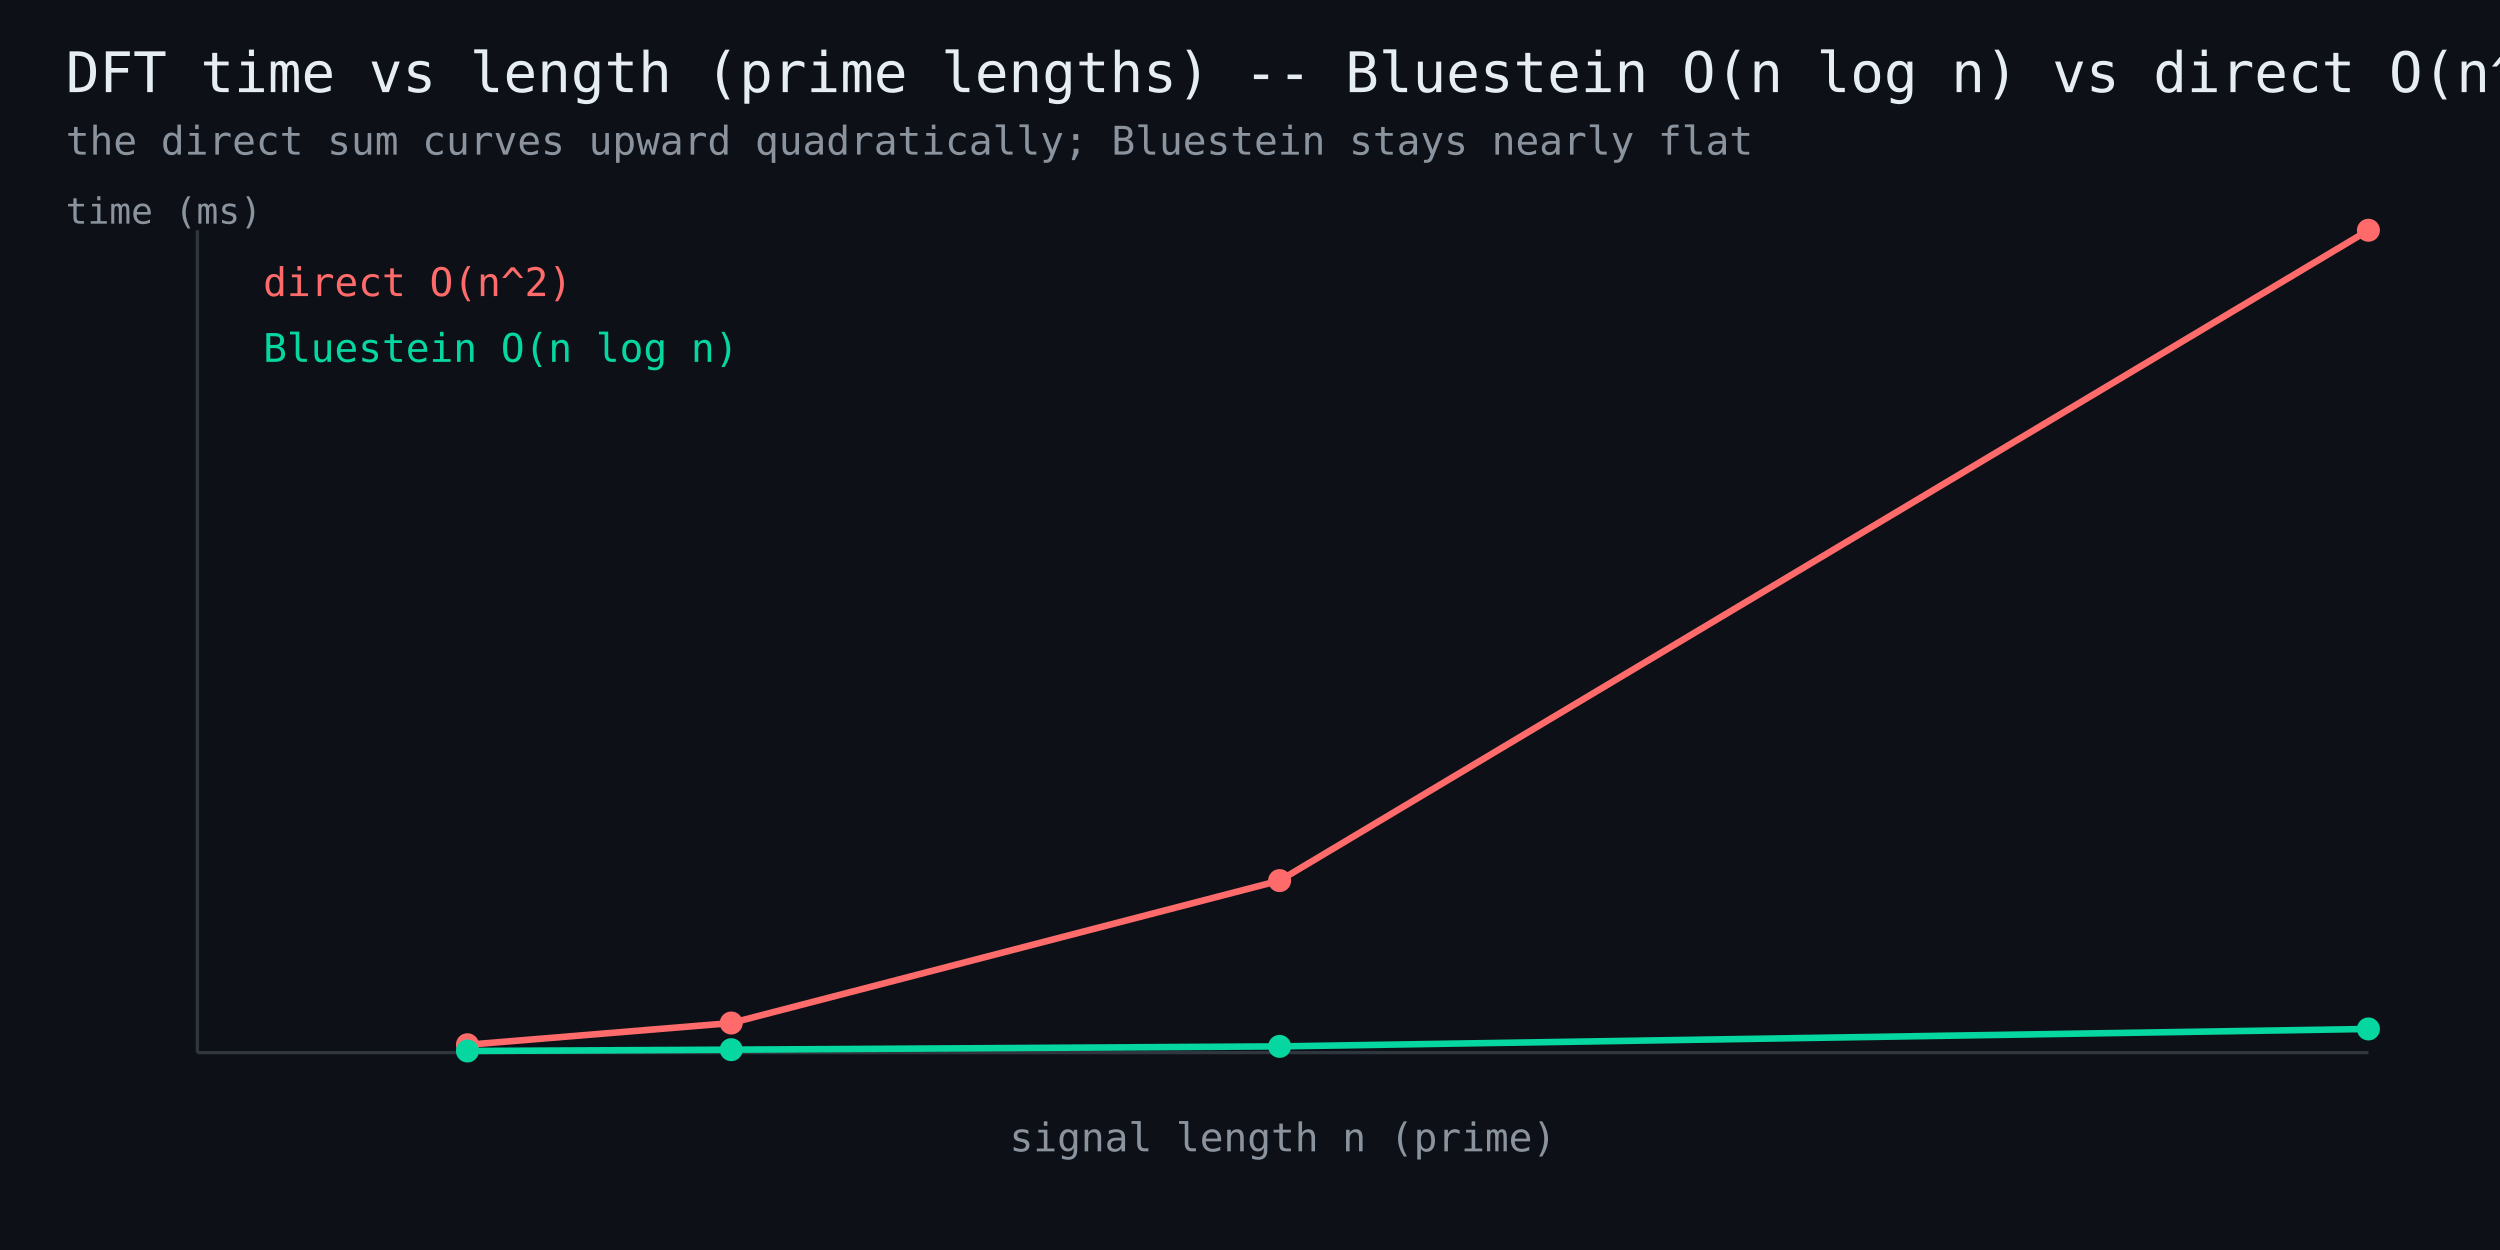
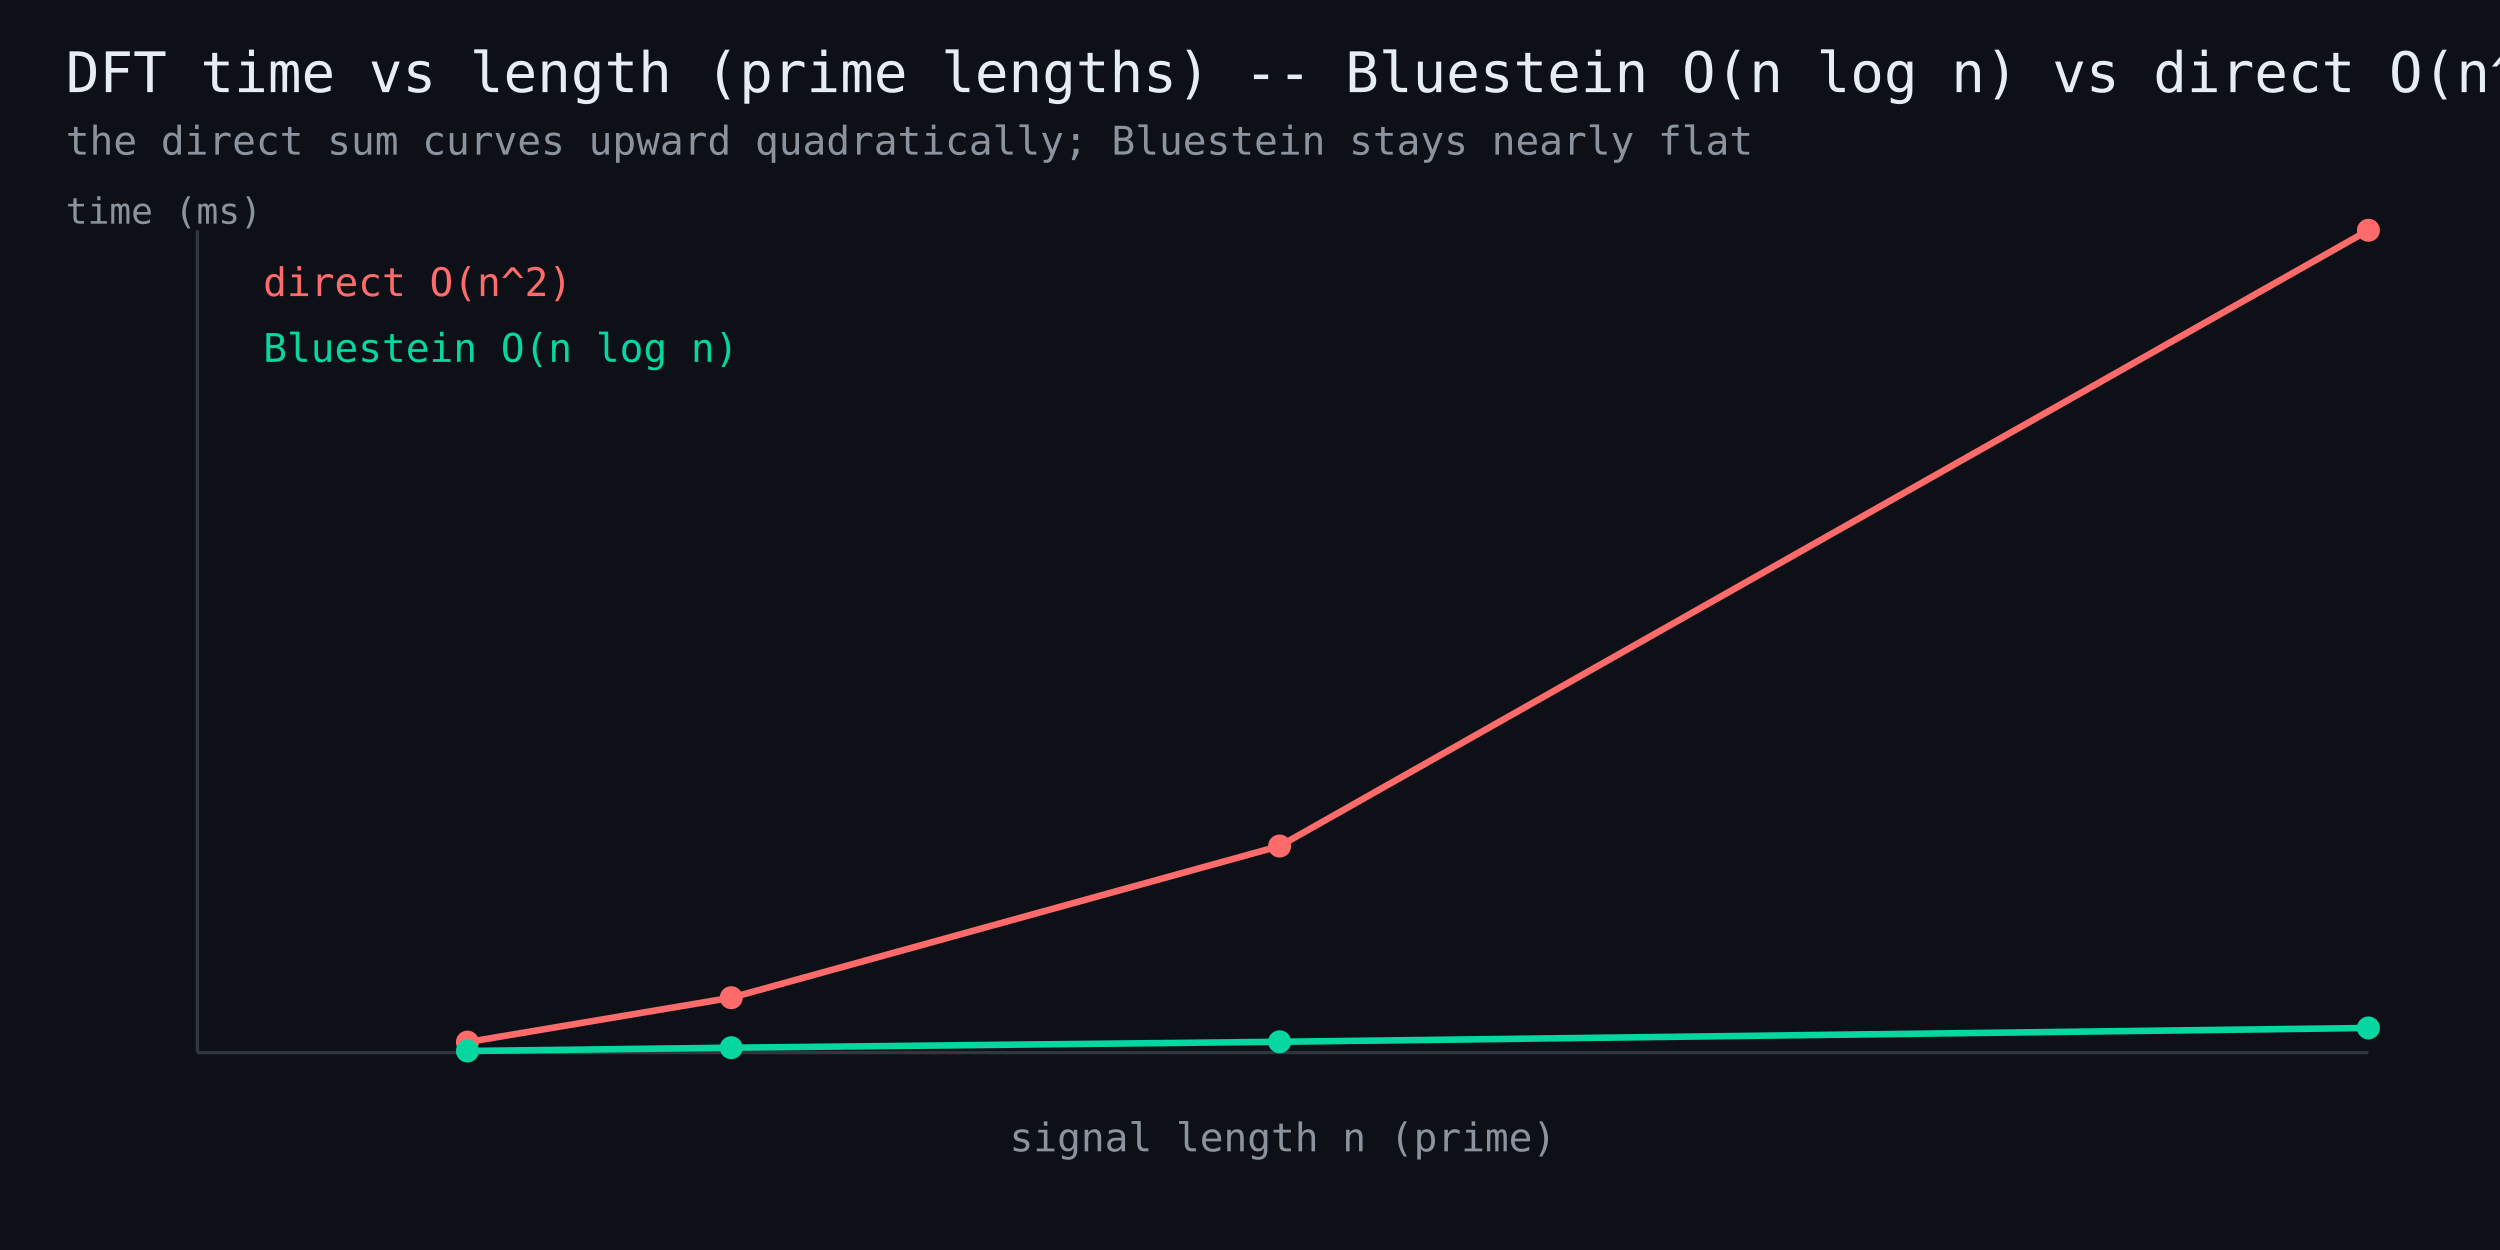
<svg xmlns="http://www.w3.org/2000/svg" width="760" height="380" viewBox="0 0 760 380" font-family="monospace">
  <rect width="760" height="380" fill="#0d1117" />
  <text x="20" y="28" fill="#e6edf3" font-size="17">DFT time vs length (prime lengths) -- Bluestein O(n log n) vs direct O(n^2)</text>
  <text x="20" y="47" fill="#8b949e" font-size="12">the direct sum curves upward quadratically; Bluestein stays nearly flat</text>
  <line x1="60" y1="320" x2="720" y2="320" stroke="#30363d" stroke-width="1" />
  <line x1="60" y1="320" x2="60" y2="70" stroke="#30363d" stroke-width="1" />
-   <polyline points="142.1,317.6 222.3,311.0 389.0,267.7 720.0,70.0" fill="none" stroke="#ff6b6b" stroke-width="2" />
-   <circle cx="142.1" cy="317.6" r="3.5" fill="#ff6b6b" />
-   <circle cx="222.3" cy="311.0" r="3.5" fill="#ff6b6b" />
-   <circle cx="389.0" cy="267.7" r="3.5" fill="#ff6b6b" />
+   <polyline points="142.1,316.8 222.3,303.3 389.0,257.2 720.0,70.0" fill="none" stroke="#ff6b6b" stroke-width="2" />
+   <circle cx="142.1" cy="316.8" r="3.5" fill="#ff6b6b" />
+   <circle cx="222.3" cy="303.3" r="3.5" fill="#ff6b6b" />
+   <circle cx="389.0" cy="257.2" r="3.5" fill="#ff6b6b" />
  <circle cx="720.0" cy="70.0" r="3.5" fill="#ff6b6b" />
  <text x="80" y="90" fill="#ff6b6b" font-size="12">direct O(n^2)</text>
-   <polyline points="142.1,319.5 222.3,319.1 389.0,318.1 720.0,312.8" fill="none" stroke="#06d6a0" stroke-width="2" />
+   <polyline points="142.1,319.5 222.3,318.5 389.0,316.7 720.0,312.5" fill="none" stroke="#06d6a0" stroke-width="2" />
  <circle cx="142.1" cy="319.5" r="3.5" fill="#06d6a0" />
-   <circle cx="222.3" cy="319.1" r="3.5" fill="#06d6a0" />
-   <circle cx="389.0" cy="318.1" r="3.5" fill="#06d6a0" />
-   <circle cx="720.0" cy="312.8" r="3.5" fill="#06d6a0" />
+   <circle cx="222.3" cy="318.5" r="3.5" fill="#06d6a0" />
+   <circle cx="389.0" cy="316.7" r="3.5" fill="#06d6a0" />
+   <circle cx="720.0" cy="312.5" r="3.5" fill="#06d6a0" />
  <text x="80" y="110" fill="#06d6a0" font-size="12">Bluestein O(n log n)</text>
  <text x="390" y="350" fill="#8b949e" font-size="12" text-anchor="middle">signal length n (prime)</text>
  <text x="20" y="68" fill="#8b949e" font-size="11">time (ms)</text>
</svg>
